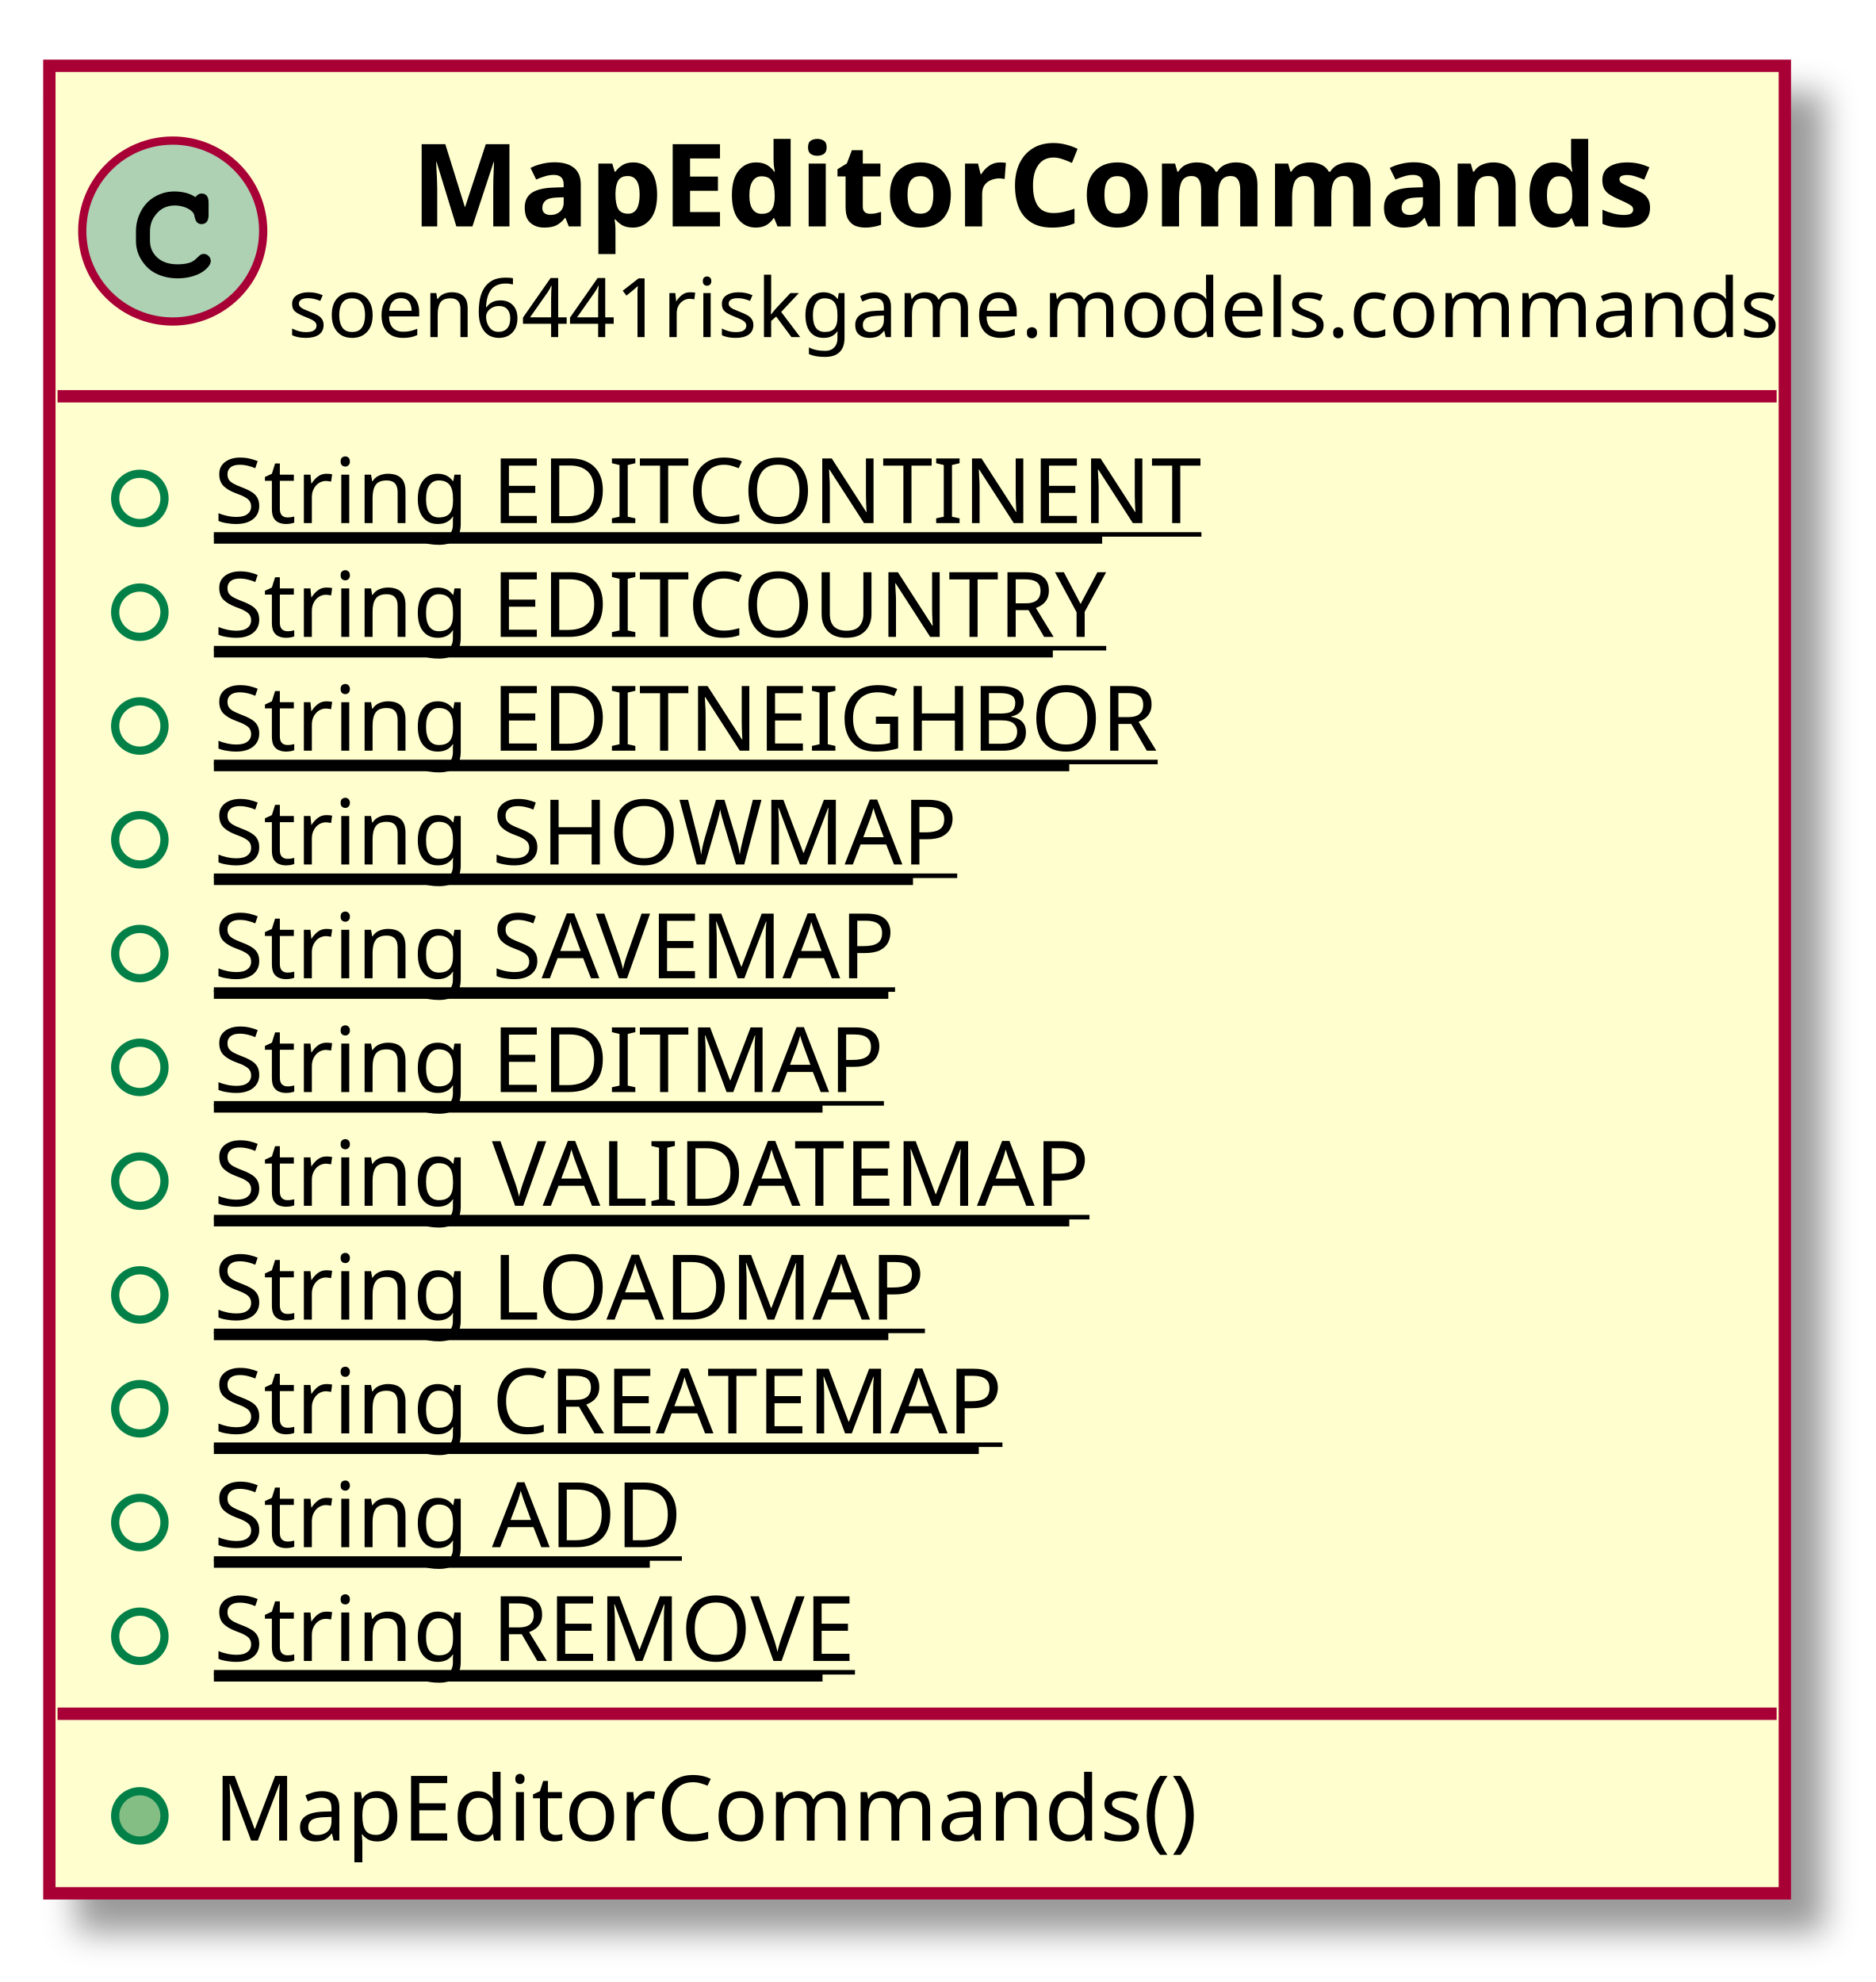
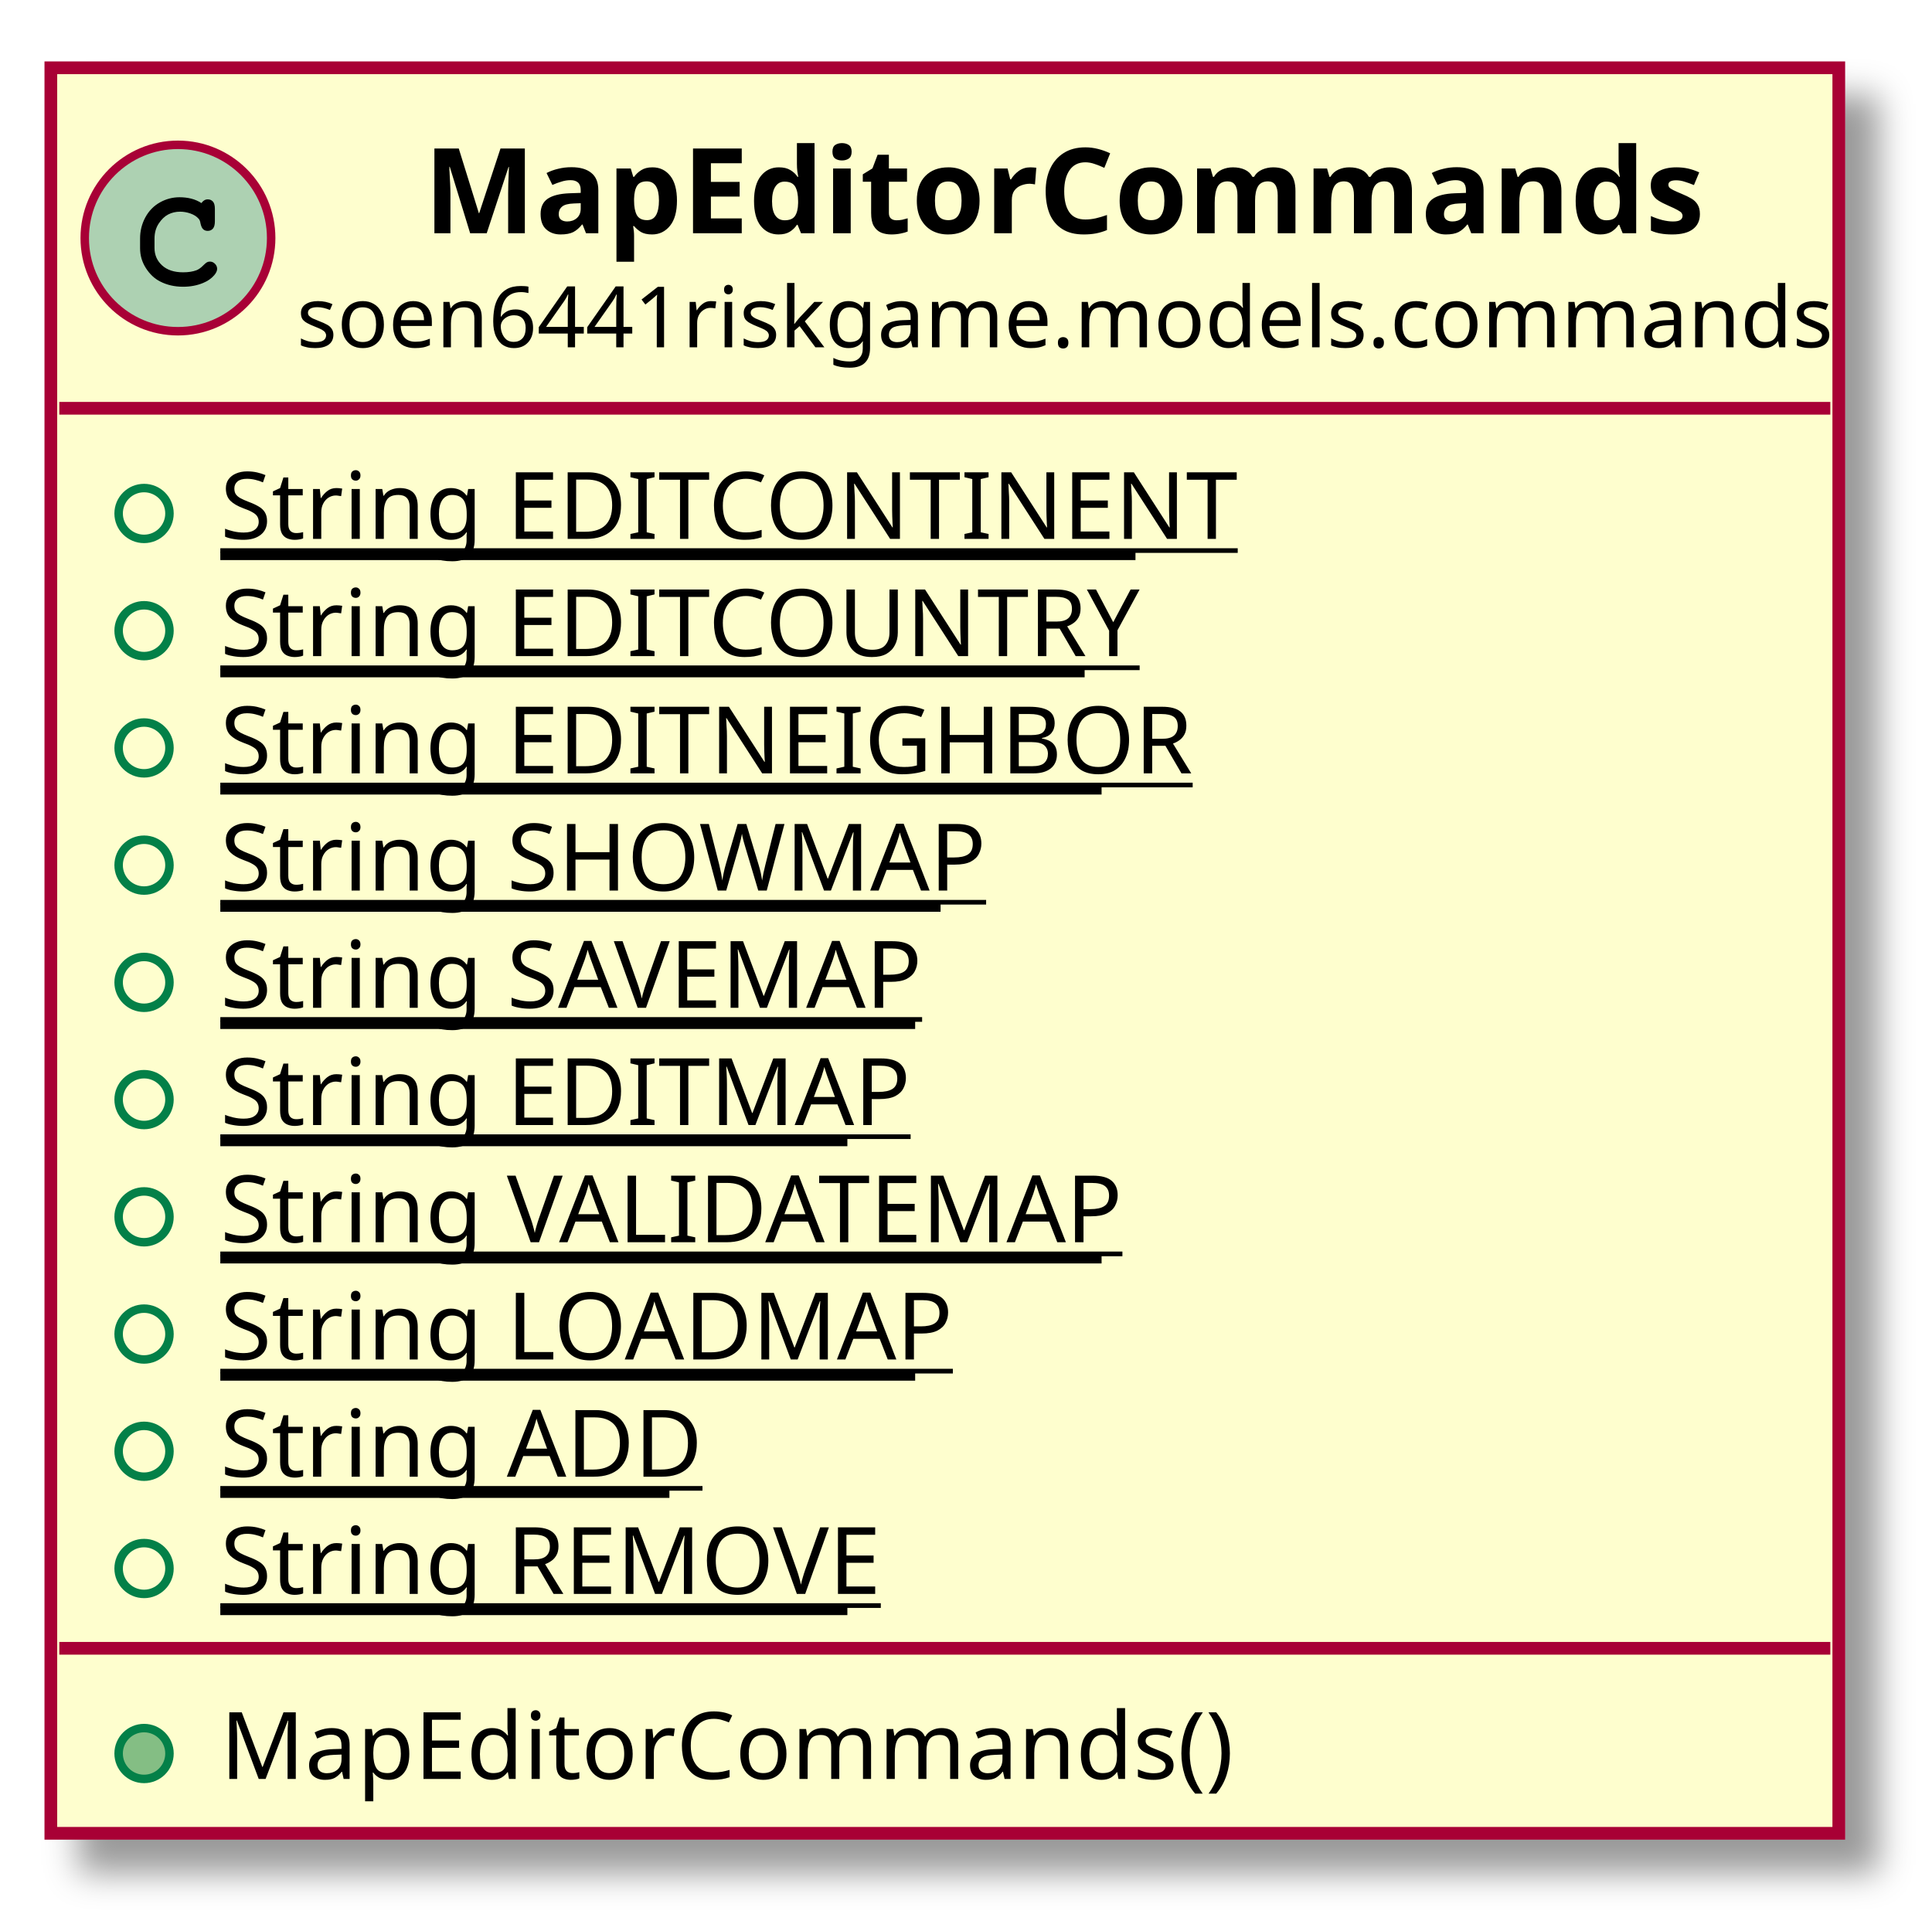
- <svg xmlns="http://www.w3.org/2000/svg" xmlns:xlink="http://www.w3.org/1999/xlink" contentScriptType="application/ecmascript" contentStyleType="text/css" height="241px" preserveAspectRatio="none" style="width:228px;height:241px;" version="1.1" viewBox="0 0 228 241" width="228px" zoomAndPan="magnify">
+ <svg xmlns="http://www.w3.org/2000/svg" xmlns:xlink="http://www.w3.org/1999/xlink" contentScriptType="application/ecmascript" contentStyleType="text/css" height="227px" preserveAspectRatio="none" style="width:228px;height:227px;" version="1.1" viewBox="0 0 228 227" width="228px" zoomAndPan="magnify">
  <defs>
-     <filter height="300%" id="fgl07s276vsbd" width="300%" x="-1" y="-1">
+     <filter height="300%" id="f14wrw37i7ix9i" width="300%" x="-1" y="-1">
      <feGaussianBlur result="blurOut" stdDeviation="2.0" />
      <feColorMatrix in="blurOut" result="blurOut2" type="matrix" values="0 0 0 0 0 0 0 0 0 0 0 0 0 0 0 0 0 0 .4 0" />
      <feOffset dx="4.0" dy="4.0" in="blurOut2" result="blurOut3" />
      <feBlend in="SourceGraphic" in2="blurOut3" mode="normal" />
    </filter>
  </defs>
  <g>
    <a target="_parent" xlink:actuate="onRequest" xlink:href="../../../soen6441riskgame/models/commands/MapEditorCommands.html" xlink:show="new" xlink:title="soen6441riskgame.models.commands.MapEditorCommands" xlink:type="simple">
-       <rect fill="#FEFECE" filter="url(#fgl07s276vsbd)" height="222.219" id="soen6441riskgame.models.commands.MapEditorCommands" style="stroke: #A80036; stroke-width: 1.5;" width="211" x="6" y="8" />
+       <rect fill="#FEFECE" filter="url(#f14wrw37i7ix9i)" height="208.383" id="soen6441riskgame.models.commands.MapEditorCommands" style="stroke: #A80036; stroke-width: 1.5;" width="211" x="6" y="8" />
      <ellipse cx="21" cy="28.094" fill="#ADD1B2" rx="11" ry="11" style="stroke: #A80036; stroke-width: 1.0;" />
      <path d="M23.766,23.969 Q23.922,23.75 24.109,23.641 Q24.297,23.531 24.516,23.531 Q24.891,23.531 25.125,23.789 Q25.359,24.047 25.359,24.656 L25.359,26.109 Q25.359,26.719 25.125,26.984 Q24.891,27.25 24.516,27.25 Q24.172,27.25 23.969,27.047 Q23.766,26.859 23.656,26.344 Q23.609,25.984 23.422,25.797 Q23.094,25.422 22.484,25.203 Q21.875,24.984 21.25,24.984 Q20.484,24.984 19.852,25.312 Q19.219,25.641 18.727,26.391 Q18.234,27.141 18.234,28.172 L18.234,29.266 Q18.234,30.5 19.125,31.32 Q20.016,32.141 21.609,32.141 Q22.547,32.141 23.203,31.891 Q23.594,31.734 24.016,31.297 Q24.281,31.031 24.43,30.953 Q24.578,30.875 24.781,30.875 Q25.109,30.875 25.367,31.133 Q25.625,31.391 25.625,31.734 Q25.625,32.078 25.281,32.484 Q24.781,33.062 23.984,33.391 Q22.906,33.844 21.609,33.844 Q20.094,33.844 18.891,33.219 Q17.906,32.719 17.219,31.648 Q16.531,30.578 16.531,29.297 L16.531,28.141 Q16.531,26.812 17.148,25.664 Q17.766,24.516 18.859,23.898 Q19.953,23.281 21.188,23.281 Q21.922,23.281 22.57,23.445 Q23.219,23.609 23.766,23.969 Z " />
      <text fill="#000000" font-family="sans-serif" font-size="14" font-weight="bold" lengthAdjust="spacingAndGlyphs" textLength="149" x="50" y="27.533">MapEditorCommands</text>
      <text fill="#000000" font-family="sans-serif" font-size="10" lengthAdjust="spacingAndGlyphs" textLength="179" x="35" y="40.99">soen6441riskgame.models.commands</text>
      <line style="stroke: #A80036; stroke-width: 1.5;" x1="7" x2="216" y1="48.188" y2="48.188" />
      <ellipse cx="17" cy="60.605" fill="none" rx="3" ry="3" style="stroke: #038048; stroke-width: 1.0;" />
      <text fill="#000000" font-family="sans-serif" font-size="11" lengthAdjust="spacingAndGlyphs" text-decoration="underline" textLength="108" x="26" y="63.606">String EDITCONTINENT</text>
      <line style="stroke: #000000; stroke-width: 1.0;" x1="26" x2="134" y1="65.606" y2="65.606" />
      <ellipse cx="17" cy="74.441" fill="none" rx="3" ry="3" style="stroke: #038048; stroke-width: 1.0;" />
      <text fill="#000000" font-family="sans-serif" font-size="11" lengthAdjust="spacingAndGlyphs" text-decoration="underline" textLength="102" x="26" y="77.442">String EDITCOUNTRY</text>
      <line style="stroke: #000000; stroke-width: 1.0;" x1="26" x2="128" y1="79.442" y2="79.442" />
      <ellipse cx="17" cy="88.277" fill="none" rx="3" ry="3" style="stroke: #038048; stroke-width: 1.0;" />
      <text fill="#000000" font-family="sans-serif" font-size="11" lengthAdjust="spacingAndGlyphs" text-decoration="underline" textLength="104" x="26" y="91.278">String EDITNEIGHBOR</text>
      <line style="stroke: #000000; stroke-width: 1.0;" x1="26" x2="130" y1="93.278" y2="93.278" />
      <ellipse cx="17" cy="102.113" fill="none" rx="3" ry="3" style="stroke: #038048; stroke-width: 1.0;" />
      <text fill="#000000" font-family="sans-serif" font-size="11" lengthAdjust="spacingAndGlyphs" text-decoration="underline" textLength="85" x="26" y="105.114">String SHOWMAP</text>
      <line style="stroke: #000000; stroke-width: 1.0;" x1="26" x2="111" y1="107.114" y2="107.114" />
      <ellipse cx="17" cy="115.949" fill="none" rx="3" ry="3" style="stroke: #038048; stroke-width: 1.0;" />
      <text fill="#000000" font-family="sans-serif" font-size="11" lengthAdjust="spacingAndGlyphs" text-decoration="underline" textLength="82" x="26" y="118.95">String SAVEMAP</text>
      <line style="stroke: #000000; stroke-width: 1.0;" x1="26" x2="108" y1="120.95" y2="120.95" />
      <ellipse cx="17" cy="129.785" fill="none" rx="3" ry="3" style="stroke: #038048; stroke-width: 1.0;" />
      <text fill="#000000" font-family="sans-serif" font-size="11" lengthAdjust="spacingAndGlyphs" text-decoration="underline" textLength="74" x="26" y="132.786">String EDITMAP</text>
      <line style="stroke: #000000; stroke-width: 1.0;" x1="26" x2="100" y1="134.786" y2="134.786" />
      <ellipse cx="17" cy="143.621" fill="none" rx="3" ry="3" style="stroke: #038048; stroke-width: 1.0;" />
      <text fill="#000000" font-family="sans-serif" font-size="11" lengthAdjust="spacingAndGlyphs" text-decoration="underline" textLength="104" x="26" y="146.622">String VALIDATEMAP</text>
      <line style="stroke: #000000; stroke-width: 1.0;" x1="26" x2="130" y1="148.622" y2="148.622" />
      <ellipse cx="17" cy="157.457" fill="none" rx="3" ry="3" style="stroke: #038048; stroke-width: 1.0;" />
      <text fill="#000000" font-family="sans-serif" font-size="11" lengthAdjust="spacingAndGlyphs" text-decoration="underline" textLength="82" x="26" y="160.458">String LOADMAP</text>
      <line style="stroke: #000000; stroke-width: 1.0;" x1="26" x2="108" y1="162.458" y2="162.458" />
      <ellipse cx="17" cy="171.293" fill="none" rx="3" ry="3" style="stroke: #038048; stroke-width: 1.0;" />
-       <text fill="#000000" font-family="sans-serif" font-size="11" lengthAdjust="spacingAndGlyphs" text-decoration="underline" textLength="93" x="26" y="174.294">String CREATEMAP</text>
-       <line style="stroke: #000000; stroke-width: 1.0;" x1="26" x2="119" y1="176.294" y2="176.294" />
+       <text fill="#000000" font-family="sans-serif" font-size="11" lengthAdjust="spacingAndGlyphs" text-decoration="underline" textLength="53" x="26" y="174.294">String ADD</text>
+       <line style="stroke: #000000; stroke-width: 1.0;" x1="26" x2="79" y1="176.294" y2="176.294" />
      <ellipse cx="17" cy="185.129" fill="none" rx="3" ry="3" style="stroke: #038048; stroke-width: 1.0;" />
-       <text fill="#000000" font-family="sans-serif" font-size="11" lengthAdjust="spacingAndGlyphs" text-decoration="underline" textLength="53" x="26" y="188.13">String ADD</text>
-       <line style="stroke: #000000; stroke-width: 1.0;" x1="26" x2="79" y1="190.13" y2="190.13" />
-       <ellipse cx="17" cy="198.965" fill="none" rx="3" ry="3" style="stroke: #038048; stroke-width: 1.0;" />
-       <text fill="#000000" font-family="sans-serif" font-size="11" lengthAdjust="spacingAndGlyphs" text-decoration="underline" textLength="74" x="26" y="201.966">String REMOVE</text>
-       <line style="stroke: #000000; stroke-width: 1.0;" x1="26" x2="100" y1="203.966" y2="203.966" />
-       <line style="stroke: #A80036; stroke-width: 1.5;" x1="7" x2="216" y1="208.383" y2="208.383" />
-       <ellipse cx="17" cy="220.801" fill="#84BE84" rx="3" ry="3" style="stroke: #038048; stroke-width: 1.0;" />
-       <text fill="#000000" font-family="sans-serif" font-size="11" lengthAdjust="spacingAndGlyphs" textLength="108" x="26" y="223.802">MapEditorCommands()</text>
+       <text fill="#000000" font-family="sans-serif" font-size="11" lengthAdjust="spacingAndGlyphs" text-decoration="underline" textLength="74" x="26" y="188.13">String REMOVE</text>
+       <line style="stroke: #000000; stroke-width: 1.0;" x1="26" x2="100" y1="190.13" y2="190.13" />
+       <line style="stroke: #A80036; stroke-width: 1.5;" x1="7" x2="216" y1="194.547" y2="194.547" />
+       <ellipse cx="17" cy="206.965" fill="#84BE84" rx="3" ry="3" style="stroke: #038048; stroke-width: 1.0;" />
+       <text fill="#000000" font-family="sans-serif" font-size="11" lengthAdjust="spacingAndGlyphs" textLength="108" x="26" y="209.966">MapEditorCommands()</text>
    </a>
  </g>
</svg>
